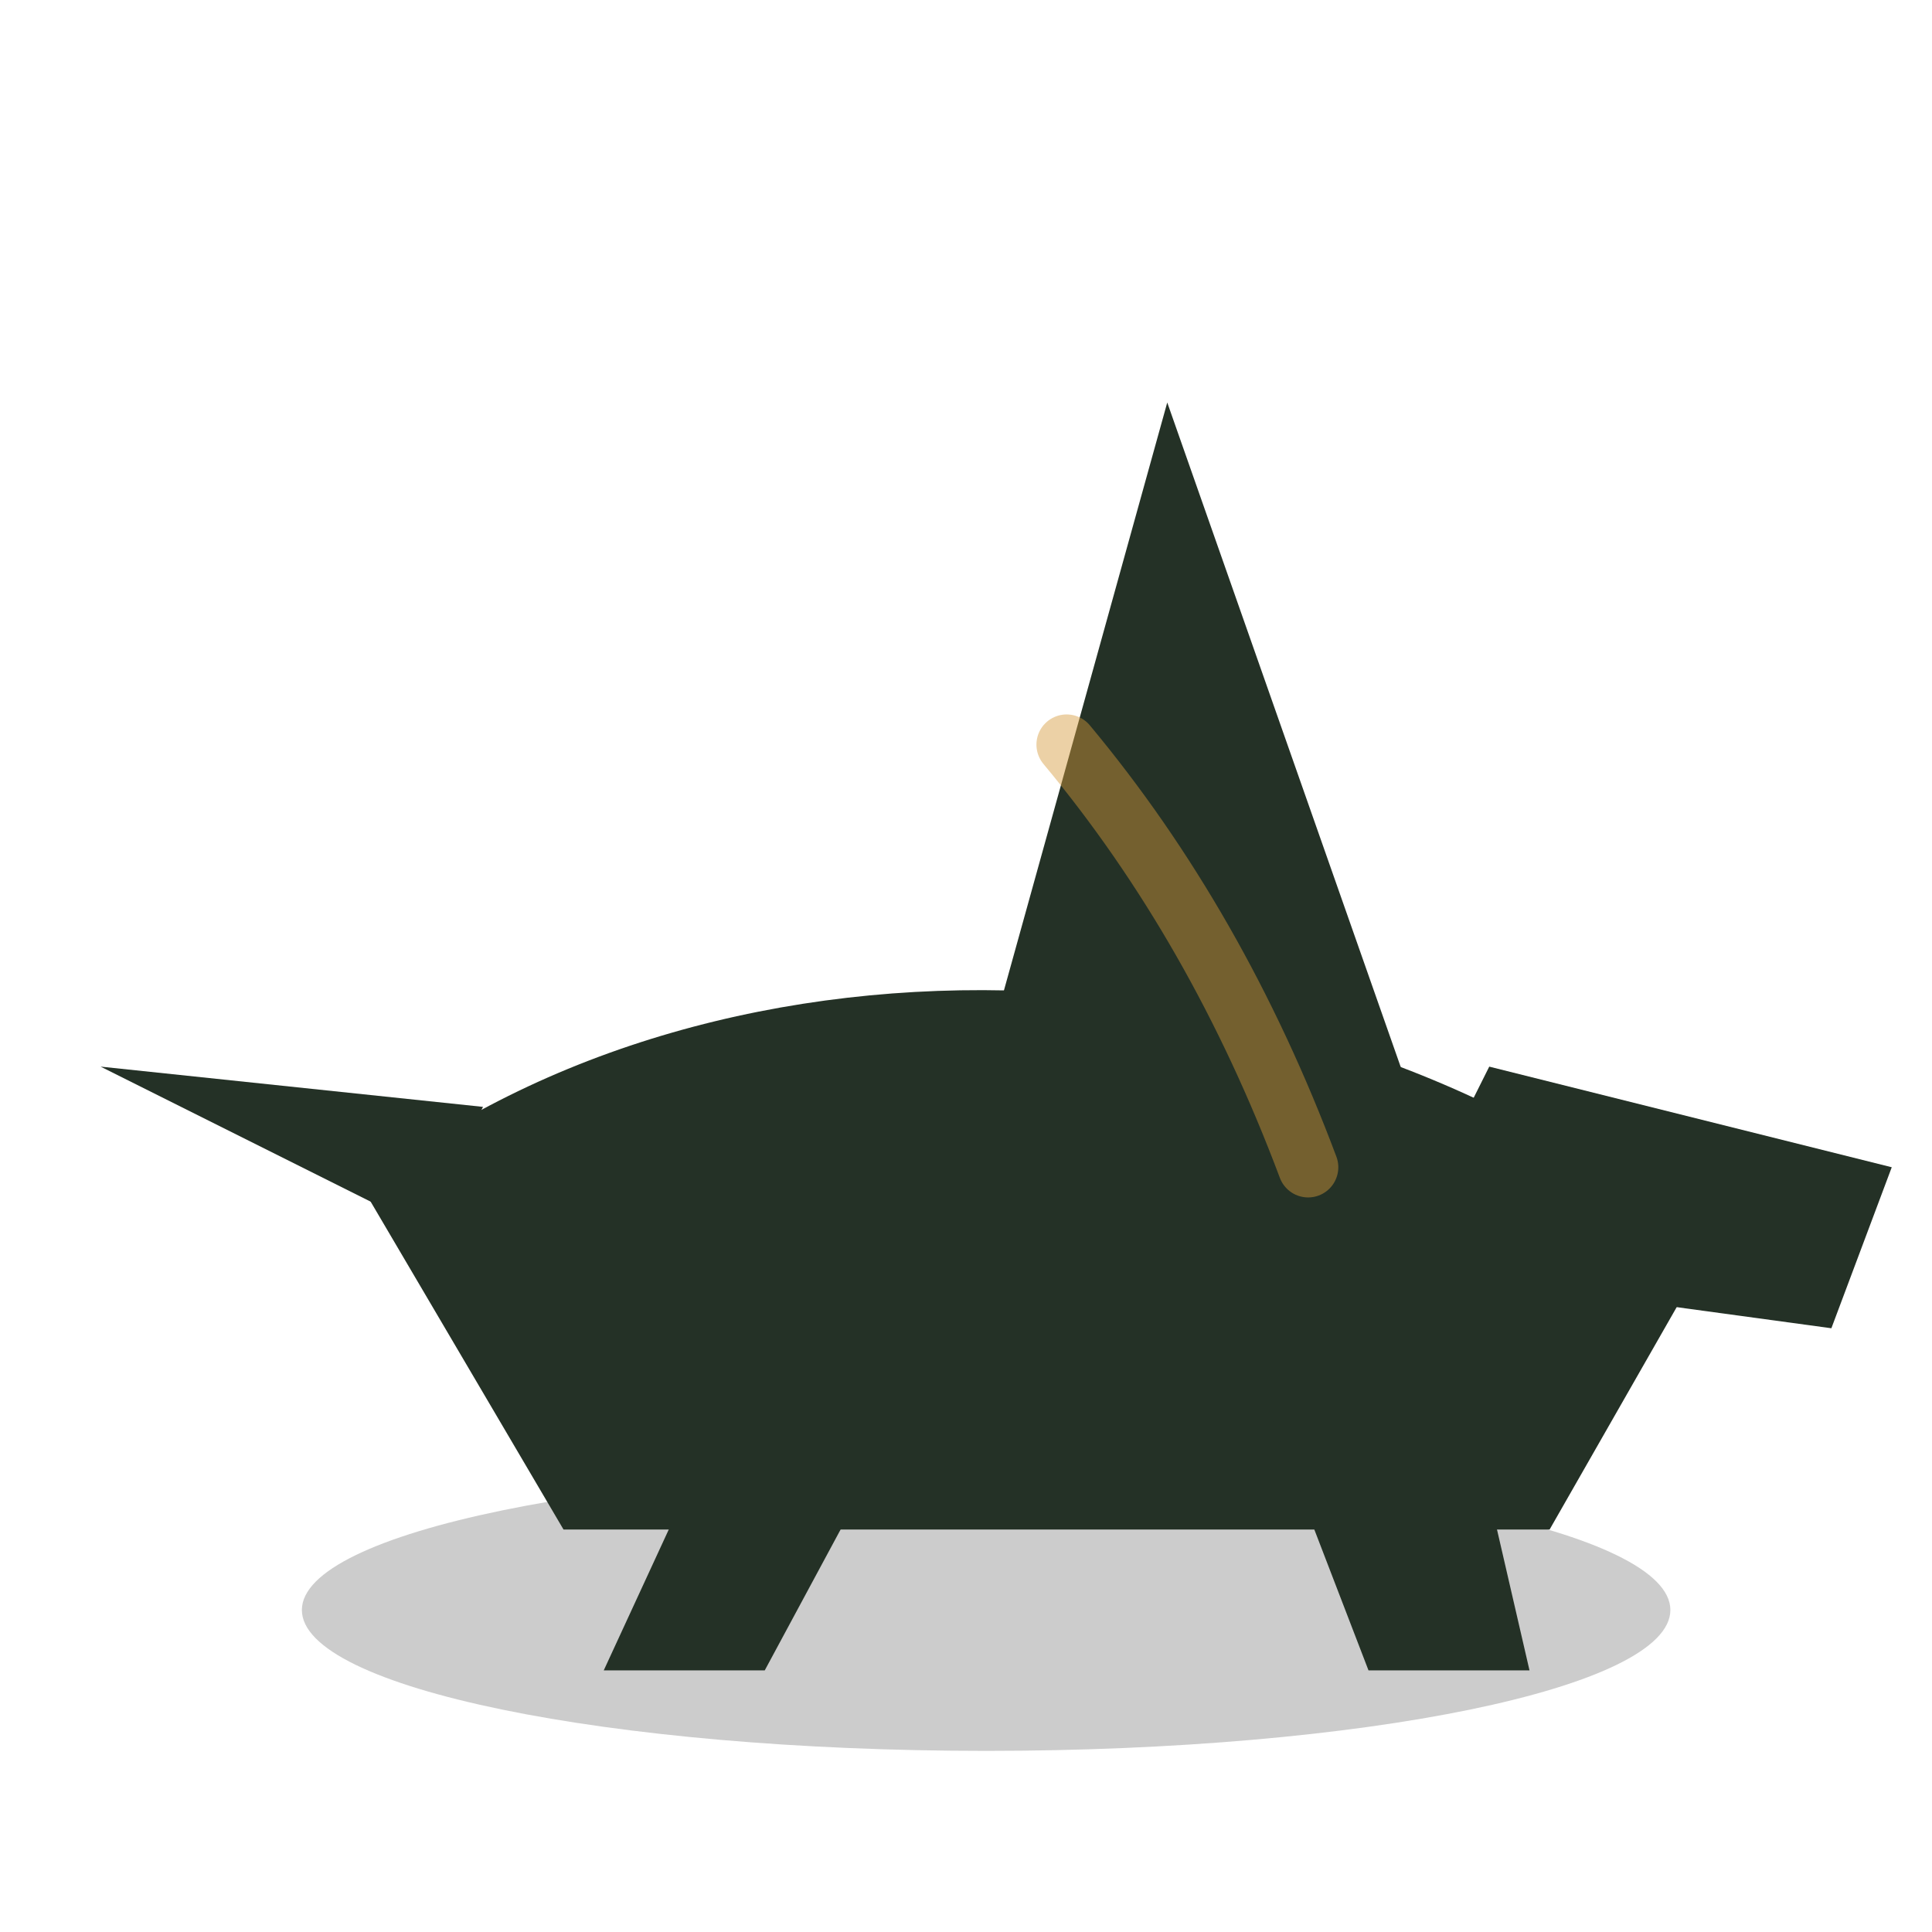
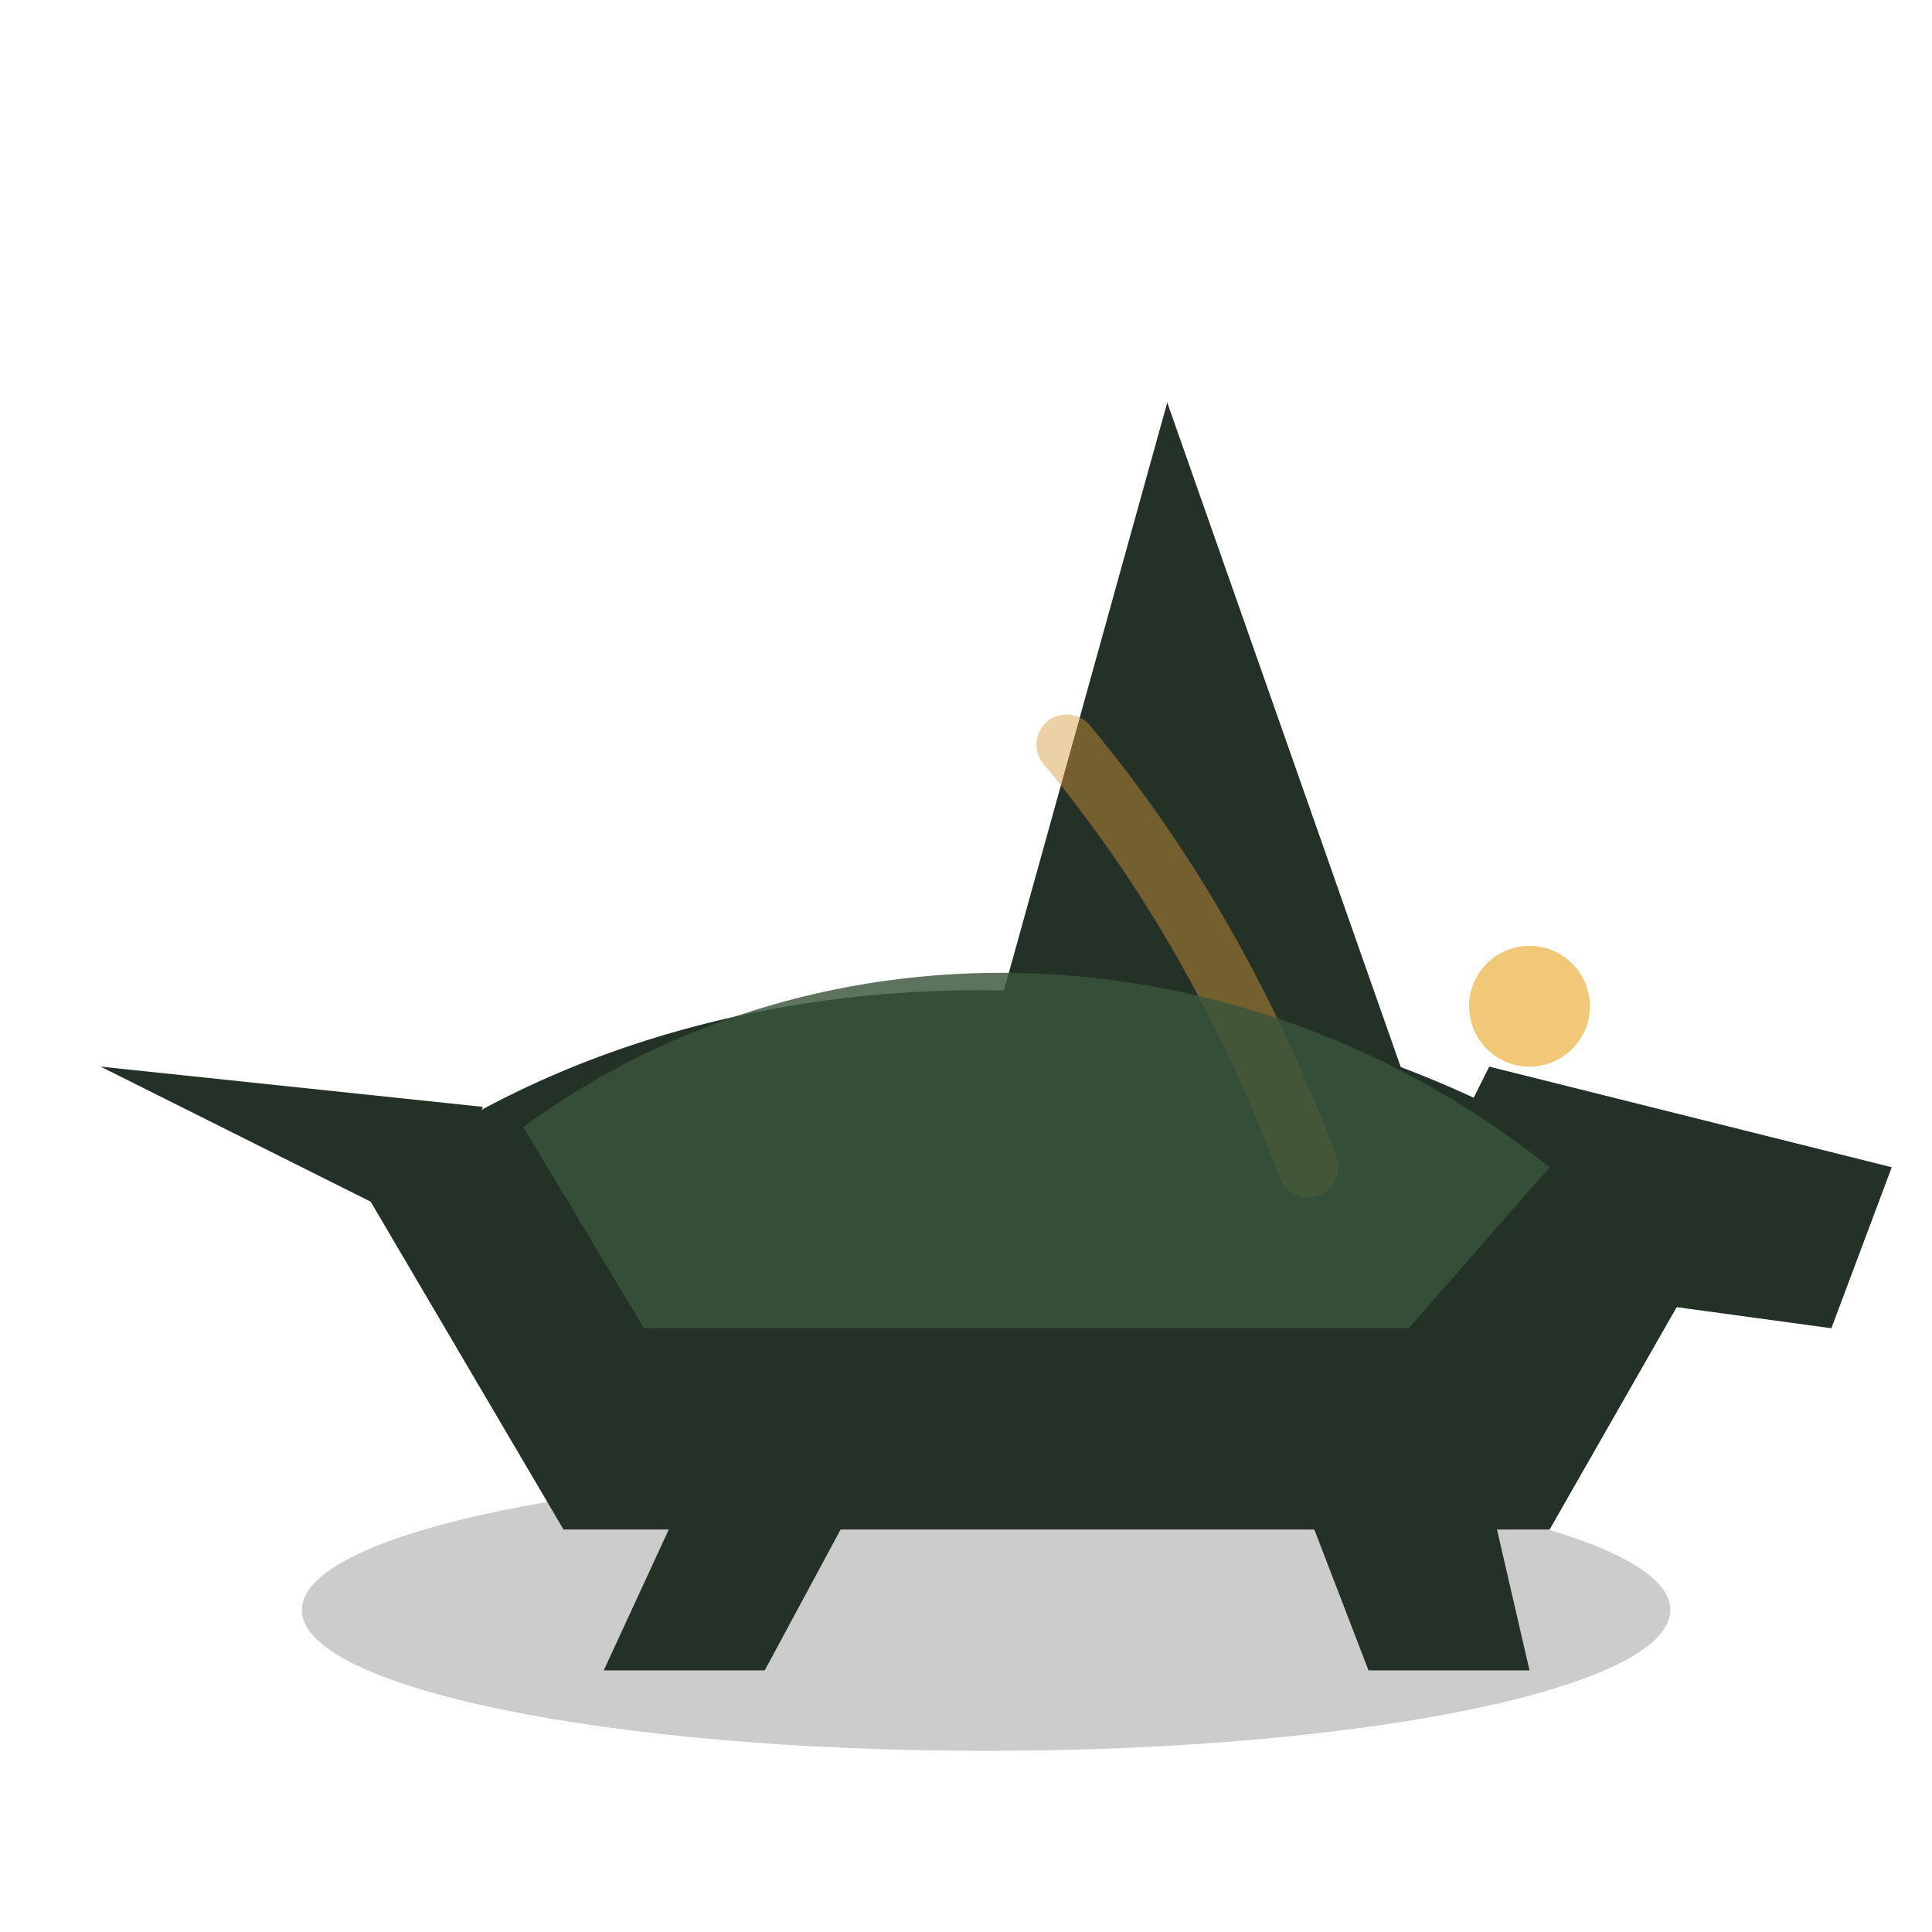
<svg xmlns="http://www.w3.org/2000/svg" width="96" height="96" viewBox="0 0 96 96" role="img" aria-label="Temporary generated dinosaur silhouette placeholder">
  <ellipse cx="49" cy="80" rx="34" ry="7" fill="#00000033" />
  <path d="M18 59c18-14 48-13 67 3l-8 14H28Z" fill="#243126" />
  <path d="M48 56 58 20 71 57Z" fill="#243126" />
  <path d="M74 53l20 5-3 8-22-3Z" fill="#243126" />
  <path d="M21 61 5 53l19 2Z" fill="#243126" />
  <path d="M36 70l-6 13h8l7-13Z" fill="#243126" />
  <path d="M63 70l5 13h8l-3-13Z" fill="#243126" />
  <path d="M53 37c5 6 9 13 12 21" stroke="#d59a3a" stroke-width="3" stroke-linecap="round" opacity=".45" />
+   <path d="M26 56c15-11 36-10 51 2l-7 8H32Z" fill="#39543a" opacity="0.82" />
+   <circle cx="76" cy="50" r="3" fill="#f0c878" />
</svg>
